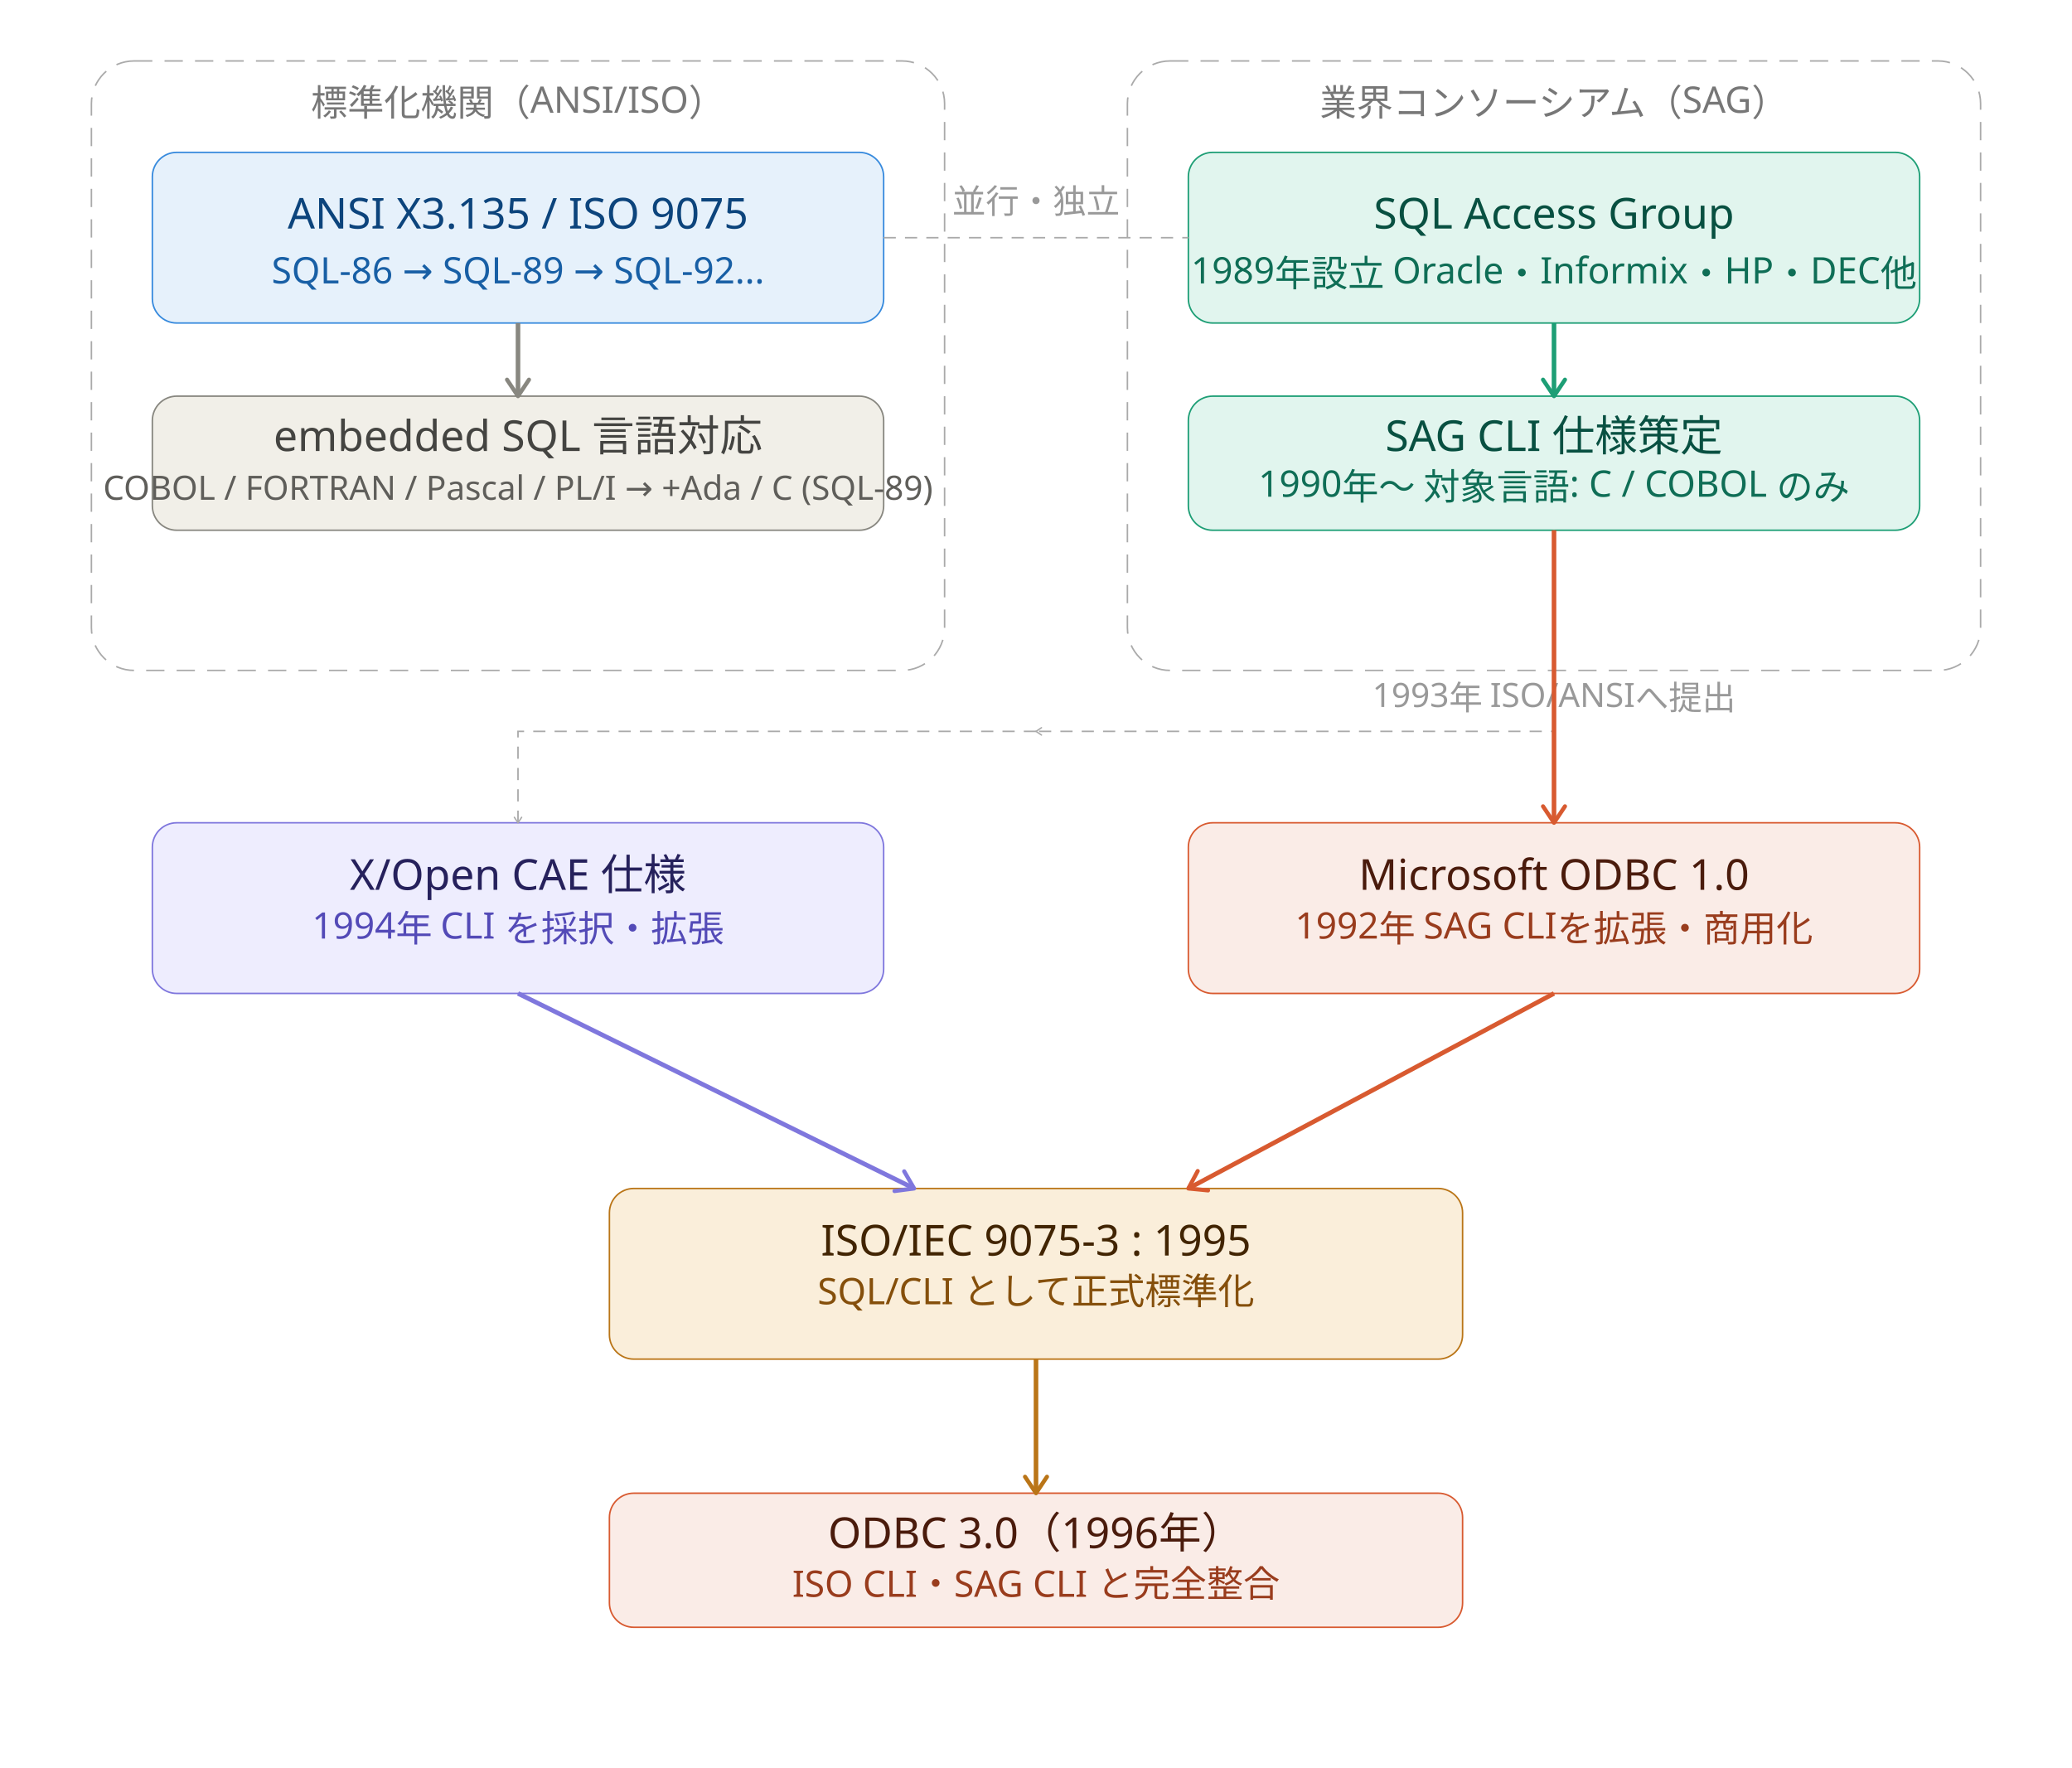
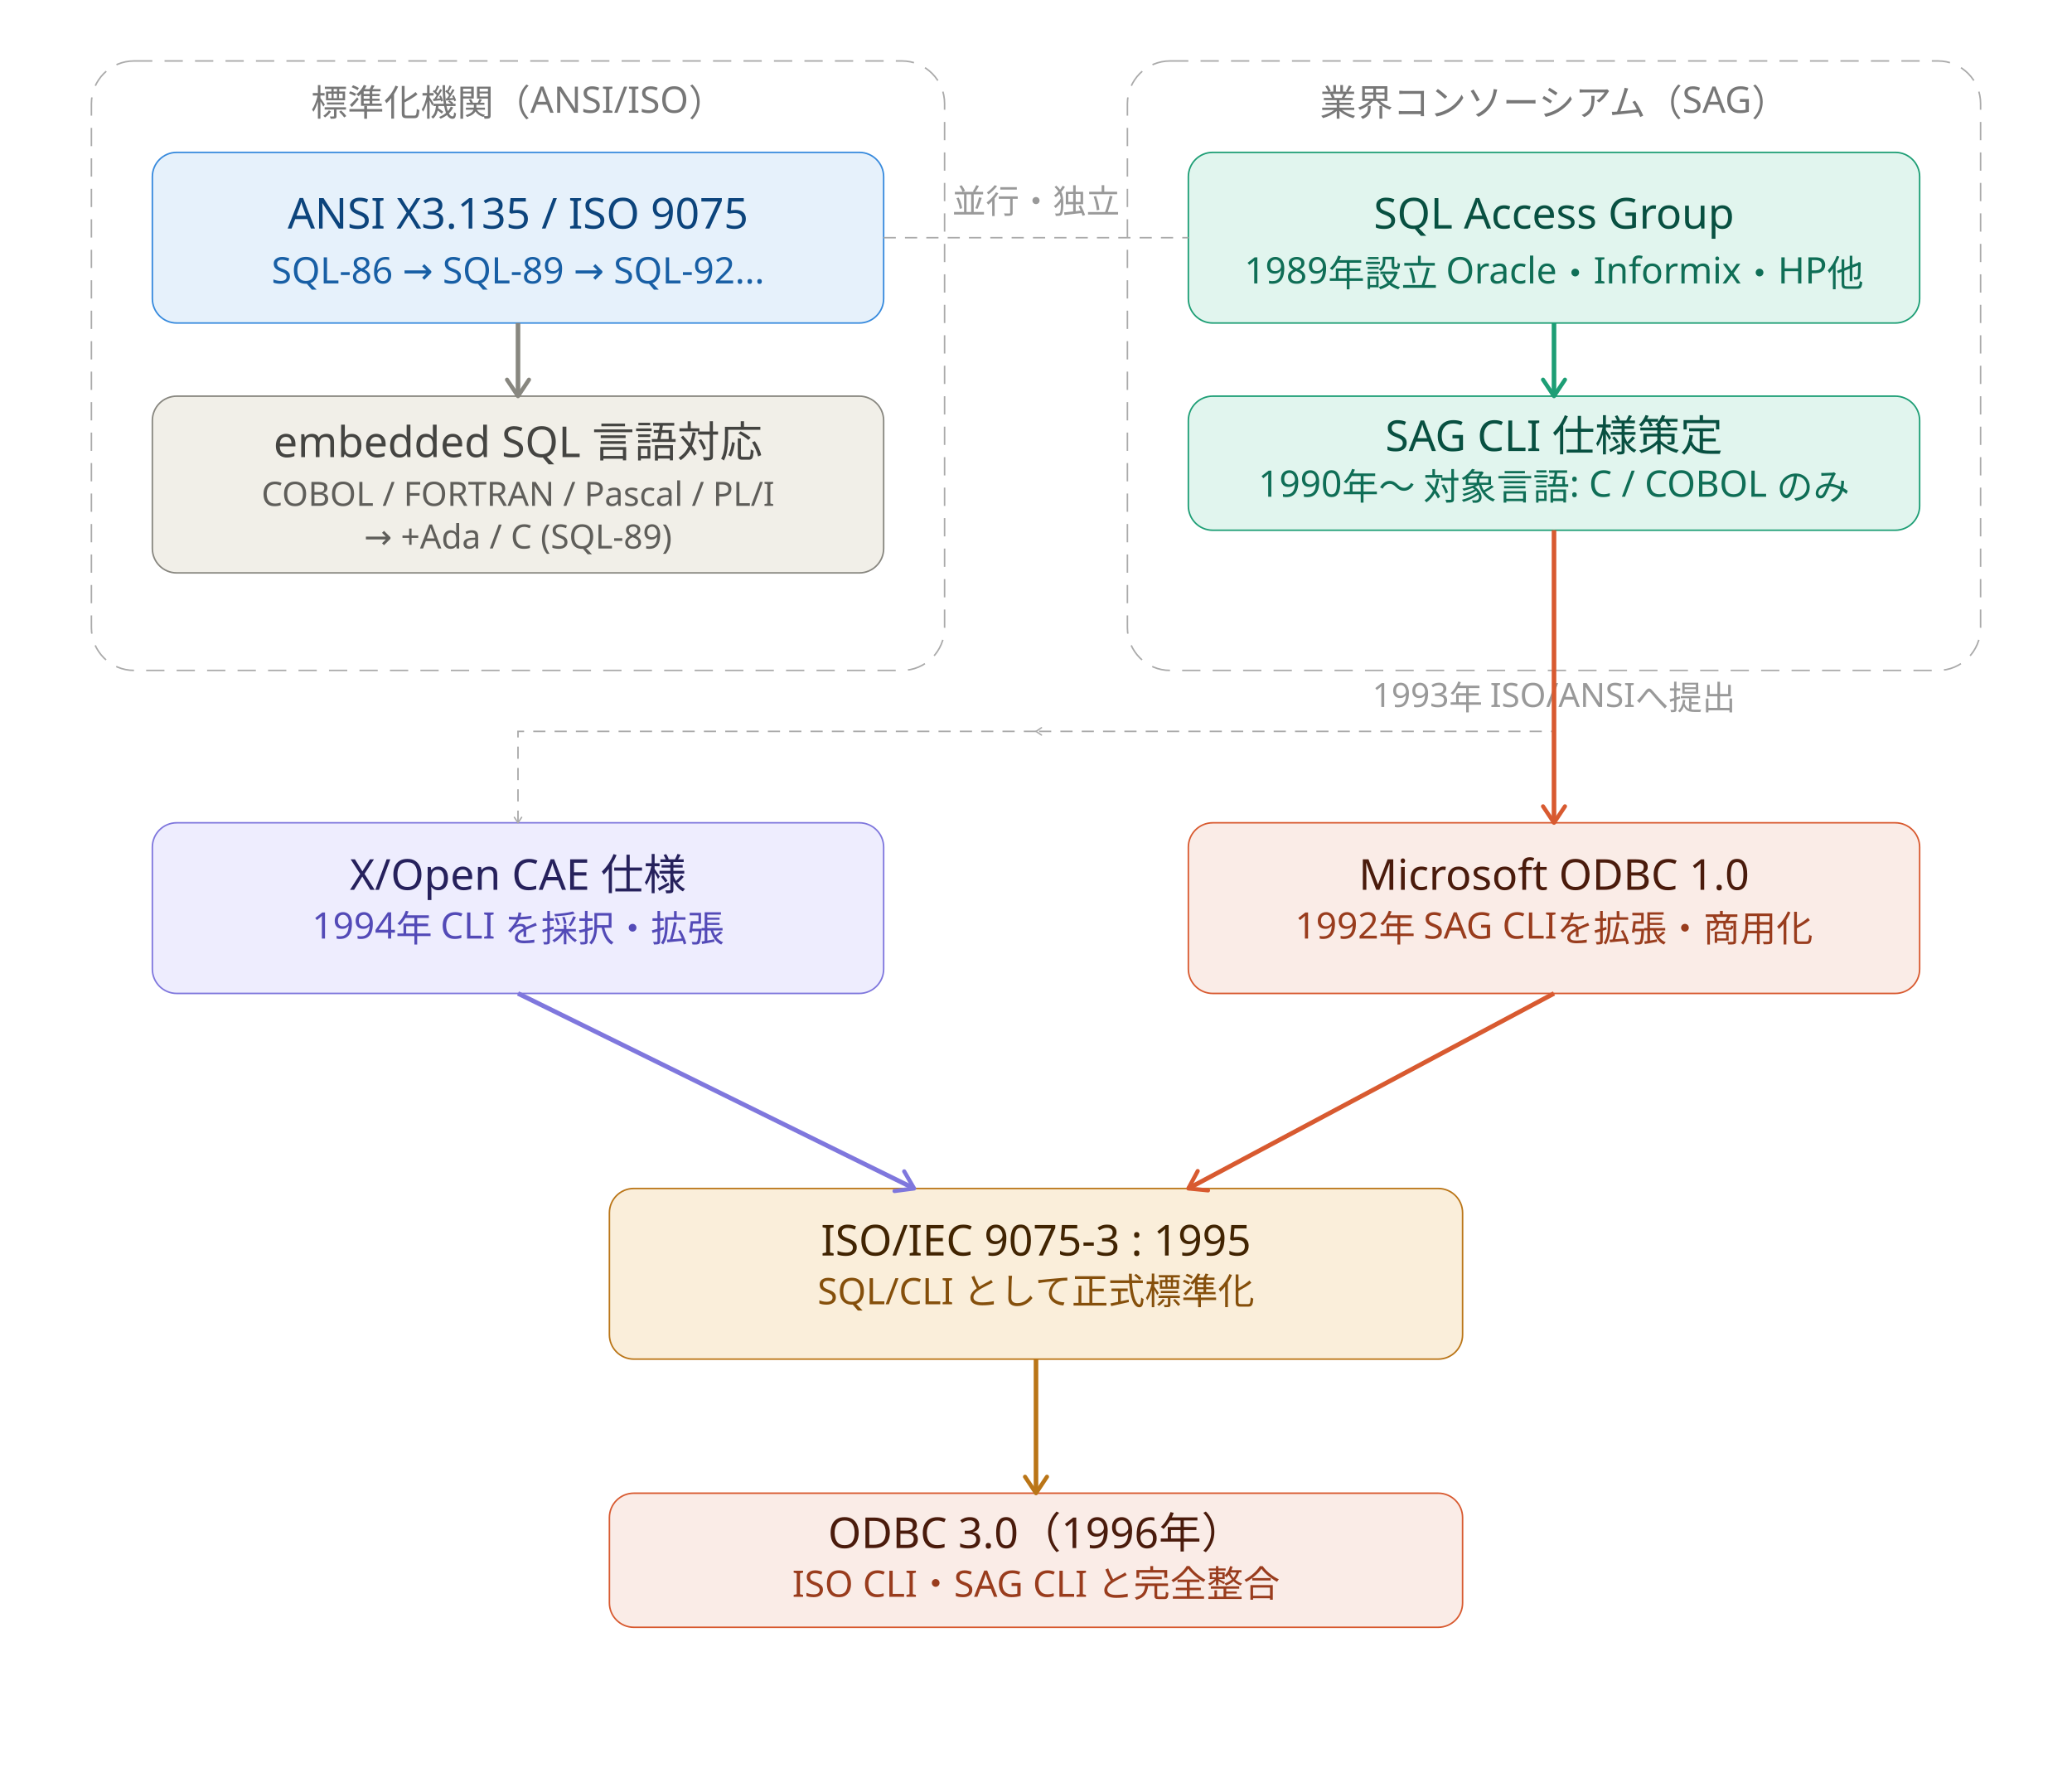
<svg xmlns="http://www.w3.org/2000/svg" width="680" viewBox="0 0 680 580" style="background:#ffffff; font-family: sans-serif;">
  <defs>
    <marker id="arrow" viewBox="0 0 10 10" refX="8" refY="5" markerWidth="6" markerHeight="6" orient="auto-start-reverse">
      <path d="M2 1L8 5L2 9" fill="none" stroke="context-stroke" stroke-width="1.5" stroke-linecap="round" stroke-linejoin="round" />
    </marker>
  </defs>
  <rect x="30" y="20" width="280" height="200" rx="14" fill="none" stroke="#aaaaaa" stroke-width="0.5" stroke-dasharray="6 4" />
  <text font-size="12" x="170" y="38" text-anchor="middle" fill="#777777">標準化機関（ANSI/ISO）</text>
  <rect x="50" y="50" width="240" height="56" rx="8" fill="#E6F1FB" stroke="#378ADD" stroke-width="0.5" />
  <text font-size="14" font-weight="500" x="170" y="75" text-anchor="middle" fill="#0C447C">ANSI X3.135 / ISO 9075</text>
  <text font-size="12" x="170" y="93" text-anchor="middle" fill="#185FA5">SQL-86 → SQL-89 → SQL-92...</text>
-   <rect x="50" y="130" width="240" height="44" rx="8" fill="#F1EFE8" stroke="#888780" stroke-width="0.5" />
-   <text font-size="14" font-weight="500" x="170" y="148" text-anchor="middle" fill="#444441">embedded SQL 言語対応</text>
-   <text font-size="11" x="170" y="164" text-anchor="middle" fill="#5F5E5A">COBOL / FORTRAN / Pascal / PL/I → +Ada / C (SQL-89)</text>
+   <rect x="50" y="130" width="240" height="58" rx="8" fill="#F1EFE8" stroke="#888780" stroke-width="0.5" />
+   <text font-size="14" font-weight="500" x="170" y="150" text-anchor="middle" fill="#444441">embedded SQL 言語対応</text>
+   <text font-size="11" x="170" y="166" text-anchor="middle" fill="#5F5E5A">COBOL / FORTRAN / Pascal / PL/I</text>
+   <text font-size="11" x="170" y="180" text-anchor="middle" fill="#5F5E5A">→ +Ada / C (SQL-89)</text>
  <line x1="170" y1="106" x2="170" y2="130" stroke="#888780" stroke-width="1.5" marker-end="url(#arrow)" />
  <rect x="370" y="20" width="280" height="200" rx="14" fill="none" stroke="#aaaaaa" stroke-width="0.5" stroke-dasharray="6 4" />
  <text font-size="12" x="510" y="38" text-anchor="middle" fill="#777777">業界コンソーシアム（SAG）</text>
  <rect x="390" y="50" width="240" height="56" rx="8" fill="#E1F5EE" stroke="#1D9E75" stroke-width="0.5" />
  <text font-size="14" font-weight="500" x="510" y="75" text-anchor="middle" fill="#085041">SQL Access Group</text>
-   <text font-size="12" x="510" y="93" text-anchor="middle" fill="#0F6E56">1989年設立 Oracle・Informix・HP・DEC他</text>
+   <text font-size="12" x="510" y="93" text-anchor="middle" fill="#0F6E56">1989年設立 Oracle・Informix・HP他</text>
  <rect x="390" y="130" width="240" height="44" rx="8" fill="#E1F5EE" stroke="#1D9E75" stroke-width="0.5" />
  <text font-size="14" font-weight="500" x="510" y="148" text-anchor="middle" fill="#085041">SAG CLI 仕様策定</text>
  <text font-size="12" x="510" y="163" text-anchor="middle" fill="#0F6E56">1990年〜 対象言語: C / COBOL のみ</text>
  <line x1="510" y1="106" x2="510" y2="130" stroke="#1D9E75" stroke-width="1.5" marker-end="url(#arrow)" />
  <line x1="290" y1="78" x2="390" y2="78" stroke="#aaaaaa" stroke-width="0.5" stroke-dasharray="4 3" />
  <text font-size="11" x="340" y="70" text-anchor="middle" fill="#999999">並行・独立</text>
  <path d="M510 174 L510 240 L340 240" fill="none" stroke="#aaaaaa" stroke-width="0.5" stroke-dasharray="4 3" marker-end="url(#arrow)" />
  <text font-size="11" x="510" y="232" text-anchor="middle" fill="#999999">1993年 ISO/ANSIへ提出</text>
  <rect x="390" y="270" width="240" height="56" rx="8" fill="#FAECE7" stroke="#D85A30" stroke-width="0.5" />
  <text font-size="14" font-weight="500" x="510" y="292" text-anchor="middle" fill="#4A1B0C">Microsoft ODBC 1.0</text>
  <text font-size="12" x="510" y="308" text-anchor="middle" fill="#993C1D">1992年 SAG CLIを拡張・商用化</text>
  <line x1="510" y1="174" x2="510" y2="270" stroke="#D85A30" stroke-width="1.5" marker-end="url(#arrow)" />
  <rect x="50" y="270" width="240" height="56" rx="8" fill="#EEEDFE" stroke="#7F77DD" stroke-width="0.5" />
  <text font-size="14" font-weight="500" x="170" y="292" text-anchor="middle" fill="#26215C">X/Open CAE 仕様</text>
  <text font-size="12" x="170" y="308" text-anchor="middle" fill="#534AB7">1994年 CLI を採択・拡張</text>
  <path d="M340 240 L170 240 L170 270" fill="none" stroke="#aaaaaa" stroke-width="0.5" stroke-dasharray="4 3" marker-end="url(#arrow)" />
  <rect x="200" y="390" width="280" height="56" rx="8" fill="#FAEEDA" stroke="#BA7517" stroke-width="0.5" />
  <text font-size="14" font-weight="500" x="340" y="412" text-anchor="middle" fill="#412402">ISO/IEC 9075-3 : 1995</text>
  <text font-size="12" x="340" y="428" text-anchor="middle" fill="#854F0B">SQL/CLI として正式標準化</text>
  <line x1="170" y1="326" x2="300" y2="390" stroke="#7F77DD" stroke-width="1.5" marker-end="url(#arrow)" />
  <line x1="510" y1="326" x2="390" y2="390" stroke="#D85A30" stroke-width="1.5" marker-end="url(#arrow)" />
  <rect x="200" y="490" width="280" height="44" rx="8" fill="#FAECE7" stroke="#D85A30" stroke-width="0.5" />
  <text font-size="14" font-weight="500" x="340" y="508" text-anchor="middle" fill="#4A1B0C">ODBC 3.0（1996年）</text>
  <text font-size="12" x="340" y="524" text-anchor="middle" fill="#993C1D">ISO CLI・SAG CLI と完全整合</text>
  <line x1="340" y1="446" x2="340" y2="490" stroke="#BA7517" stroke-width="1.5" marker-end="url(#arrow)" />
</svg>
